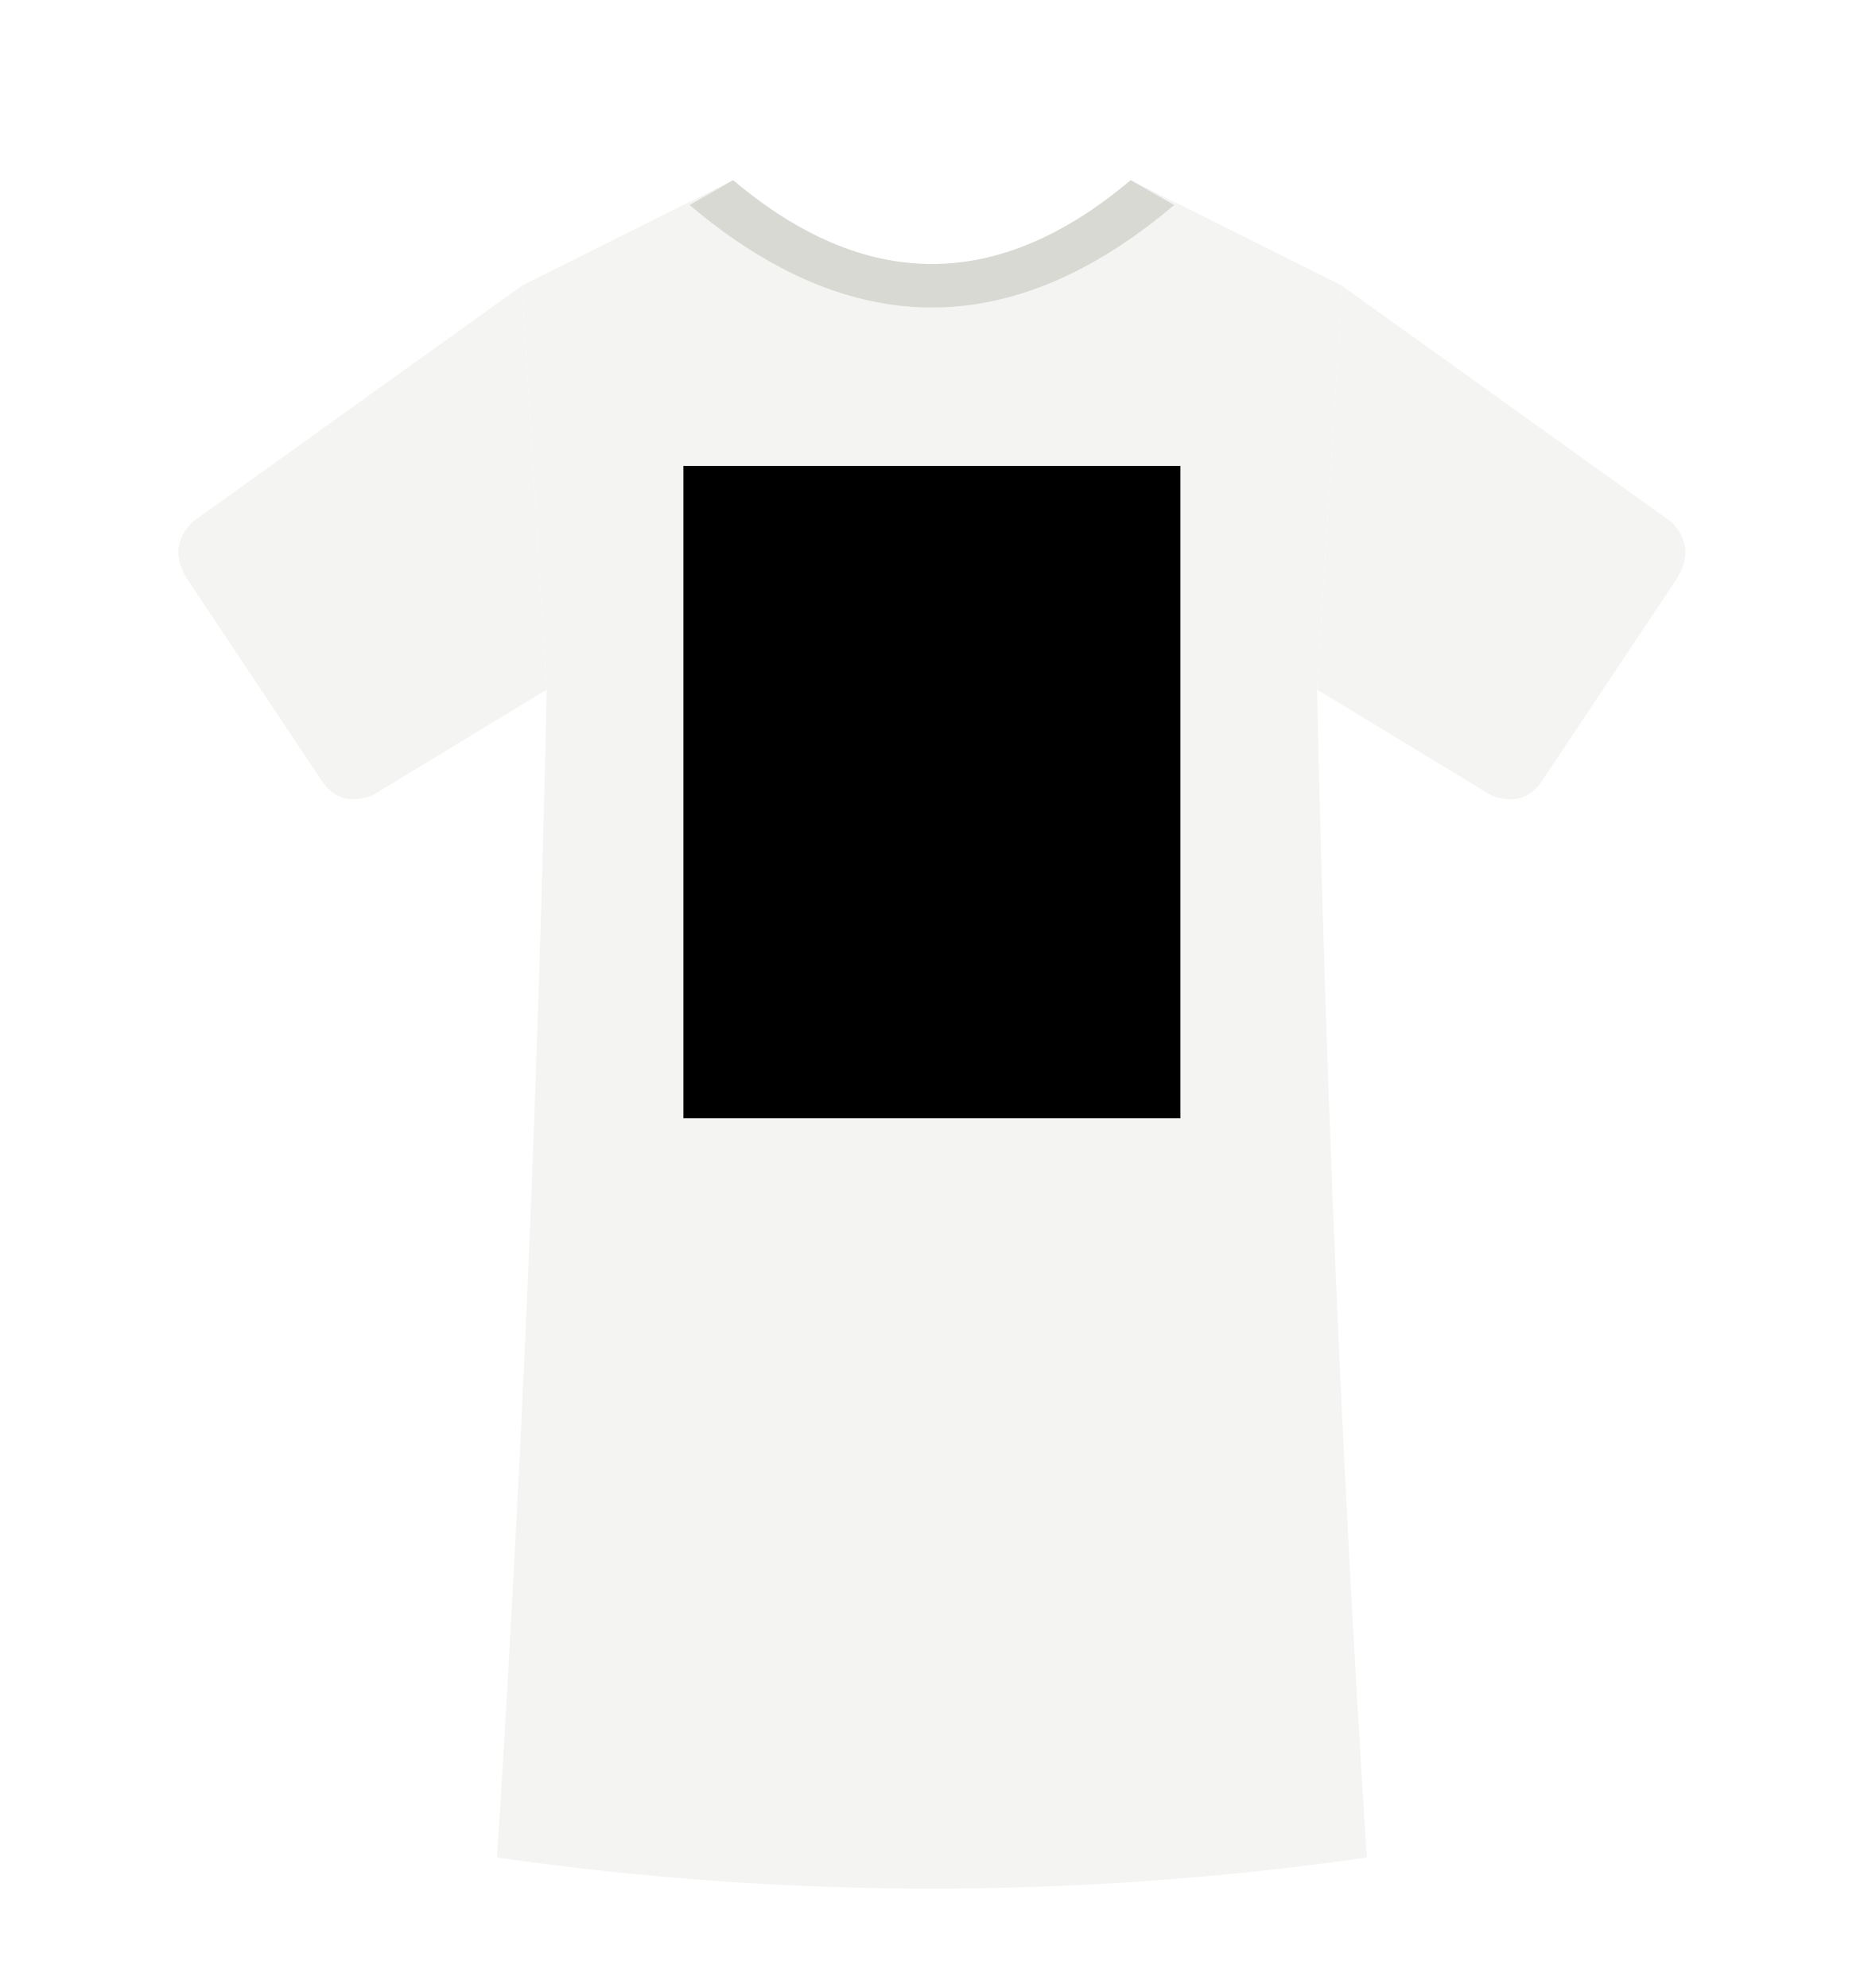
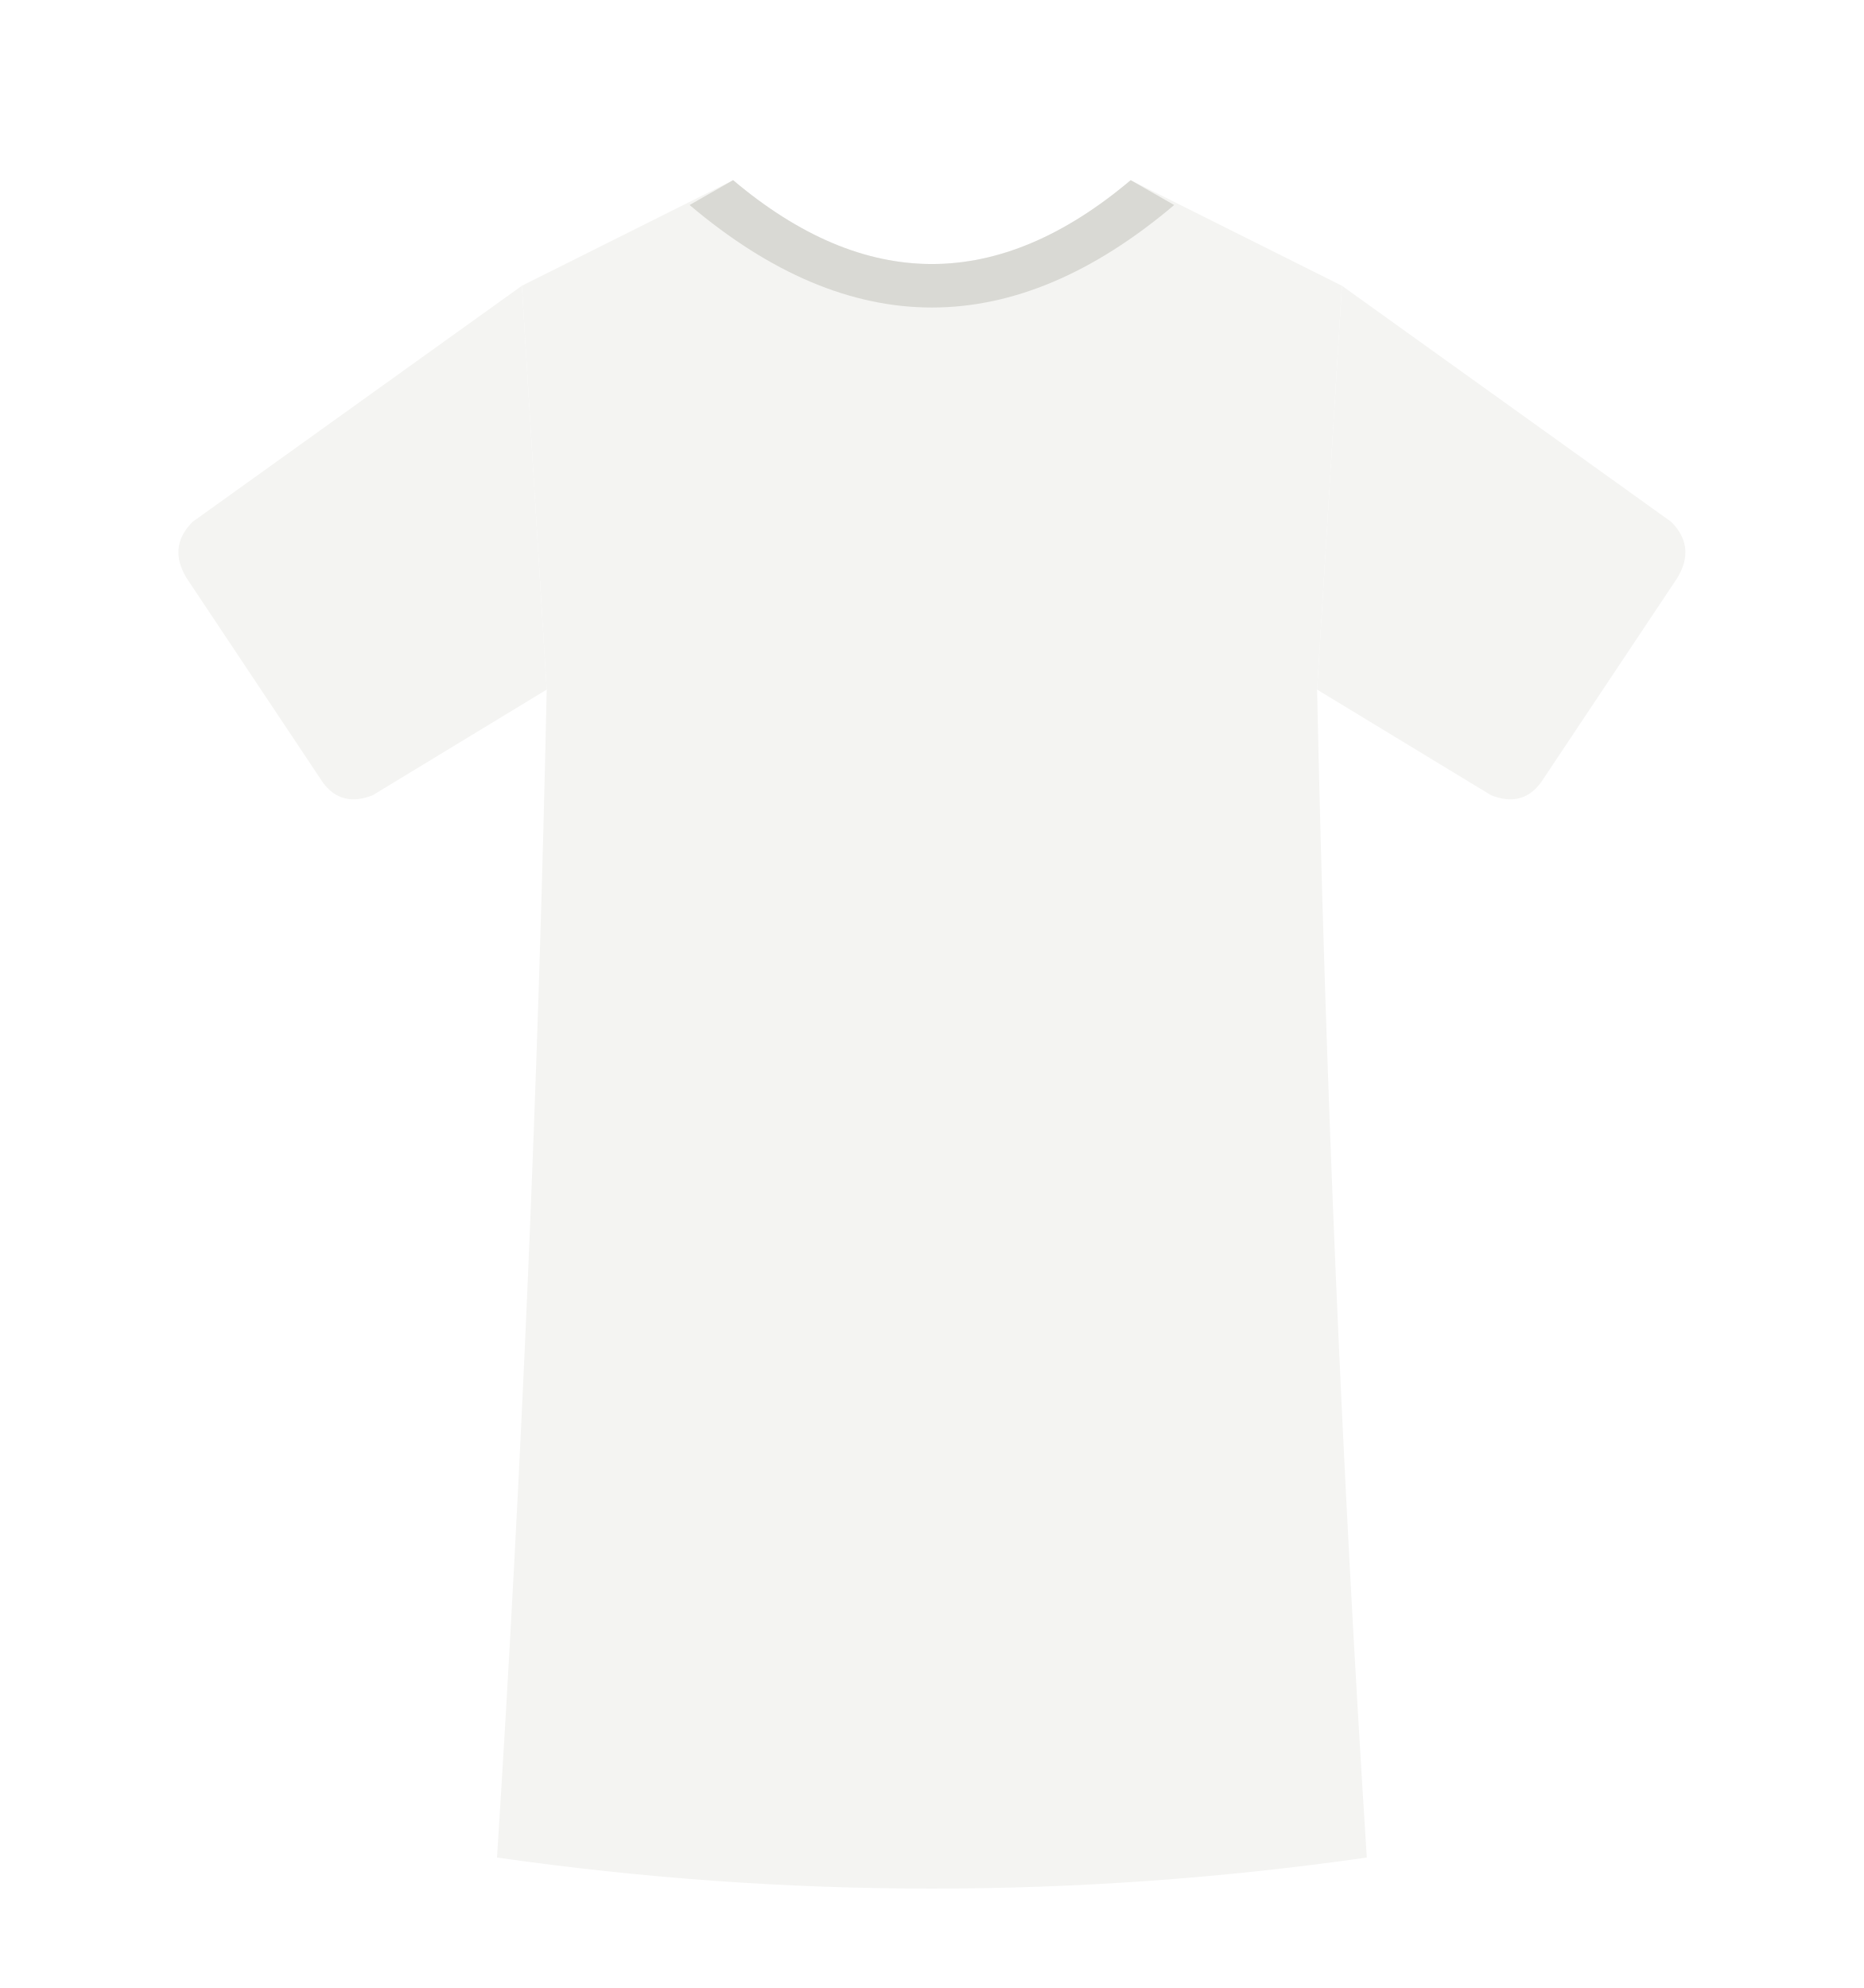
- <svg xmlns="http://www.w3.org/2000/svg" viewBox="0 0 600 640" data-template-id="tshirt-front" data-name="T-shirt (front)">
+ <svg xmlns="http://www.w3.org/2000/svg" viewBox="0 0 600 640" data-template-id="tshirt-front" data-name="T-shirt" data-category="tops">
  <path id="zone-sleeve-left" data-label="Left sleeve" fill="#f4f4f2" d="M168 92 L62 168 Q54 176 60 186 L104 252 Q110 260 120 256 L176 222 Z" />
  <path id="zone-sleeve-right" data-label="Right sleeve" fill="#f4f4f2" d="M432 92 L538 168 Q546 176 540 186 L496 252 Q490 260 480 256 L424 222 Z" />
  <path id="zone-body" data-label="Body" fill="#f4f4f2" d="M236 58 Q300 112 364 58 L432 92 L424 222 Q428 410 440 598 Q300 618 160 598 Q172 410 176 222 L168 92 Z" />
  <path id="zone-collar" data-label="Collar" fill="#d9d9d4" d="M236 58 Q300 112 364 58 L378 66 Q300 132 222 66 Z" />
-   <rect id="print-area" x="220" y="150" width="160" height="210" />
+   <rect id="print-area" x="220" y="150" width="160" height="210" fill="none" />
</svg>
